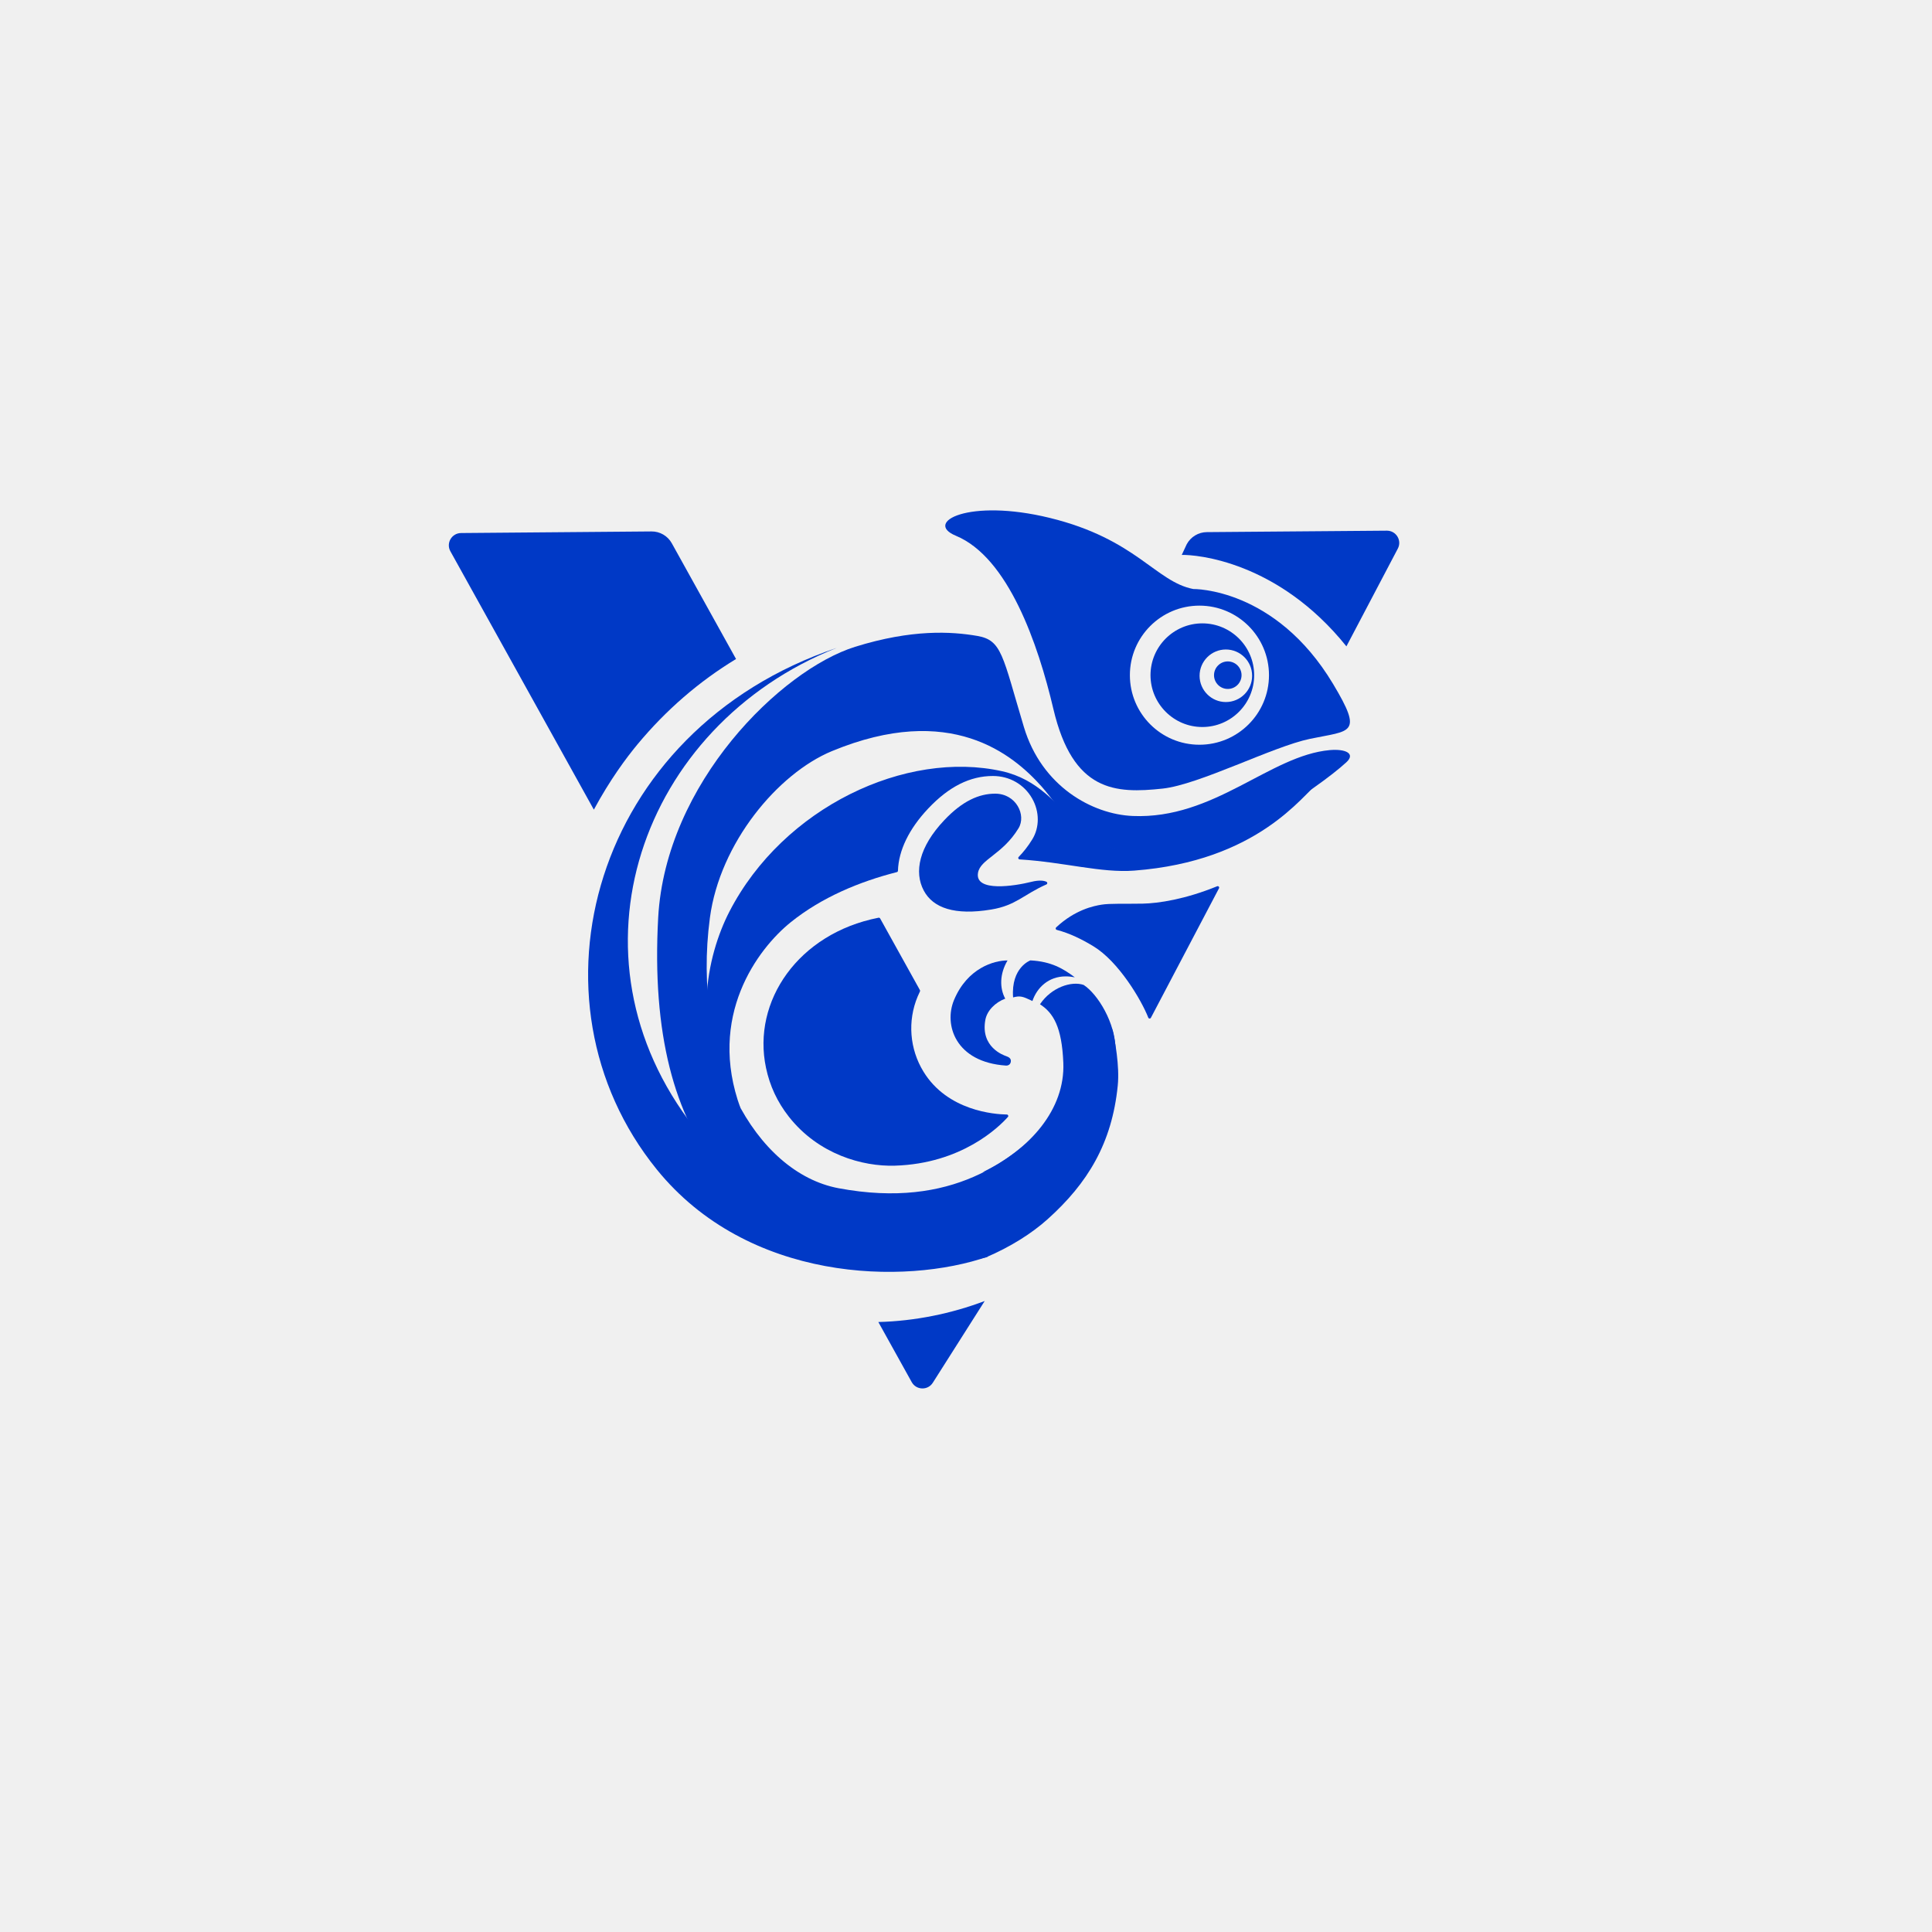
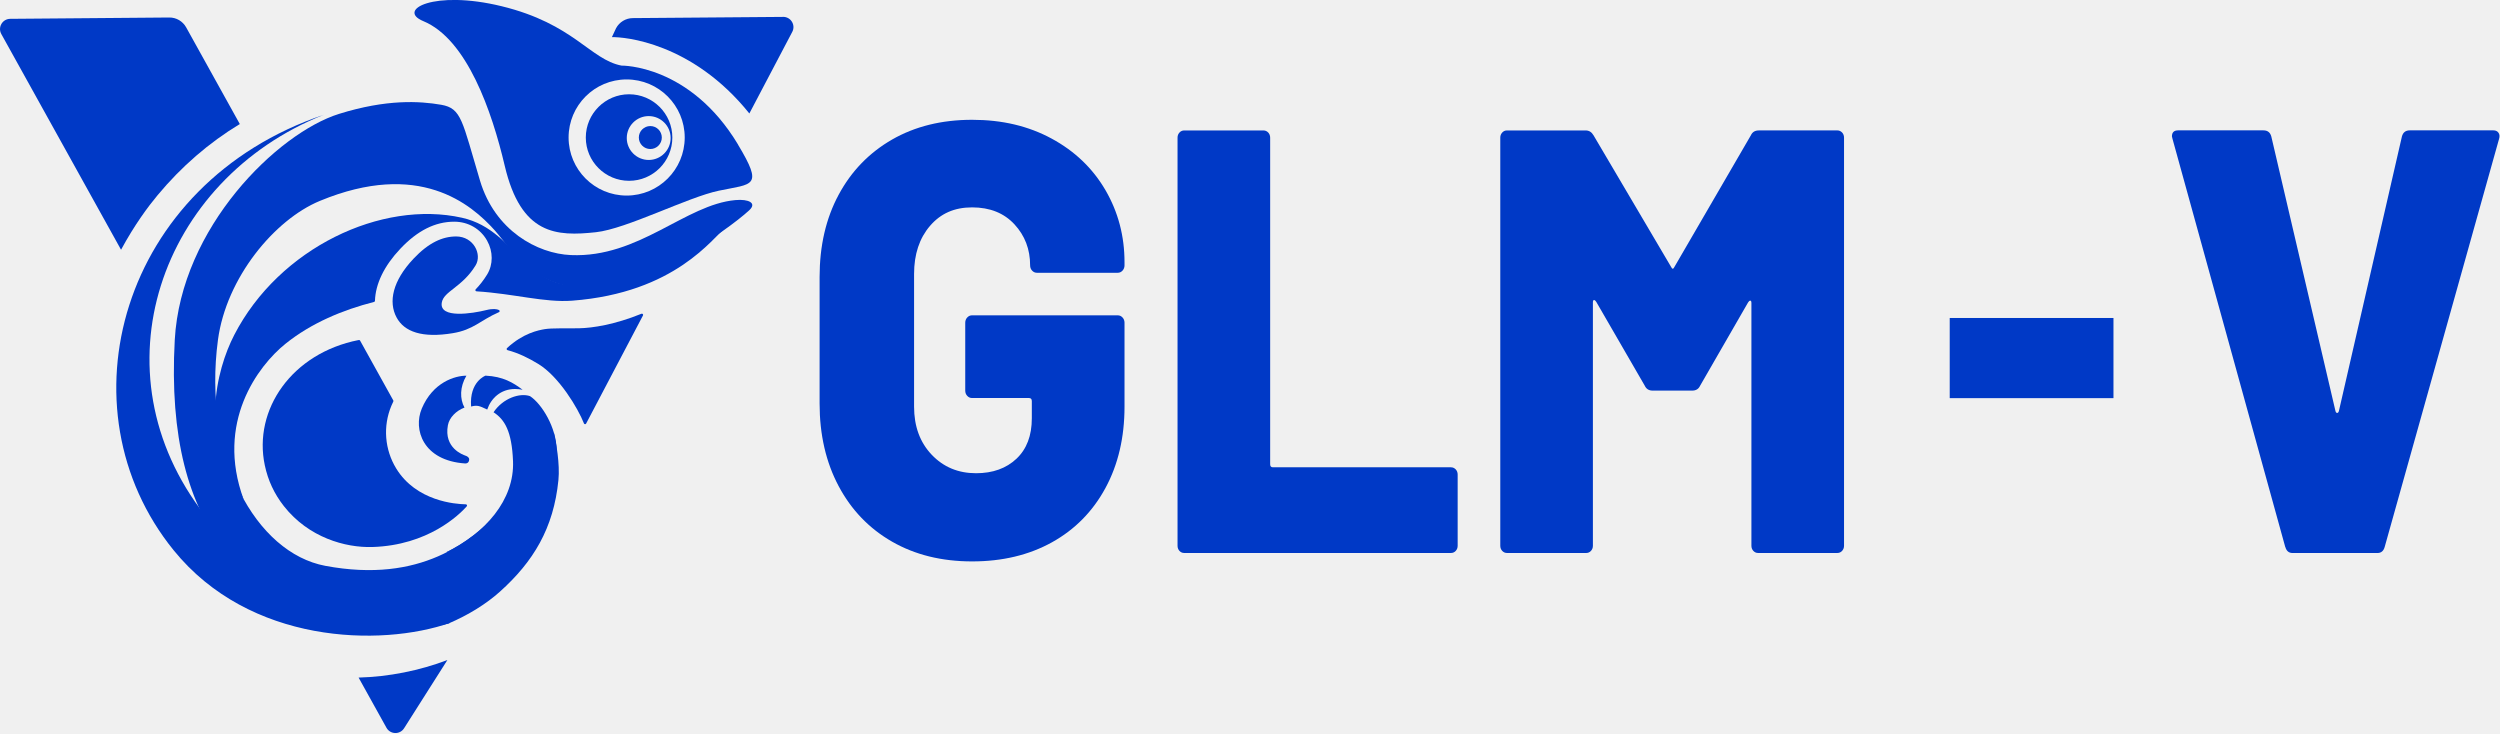
- <svg xmlns="http://www.w3.org/2000/svg" version="1.1" x="0px" y="0px" viewBox="0 0 400 400" style="enable-background:new 0 0 400 400;" xml:space="preserve">
-   <style type="text/css">
- 	.st0{fill:#0039C6;}
- </style>
-   <g id="图层_2">
-     <g>
-       <g>
-         <g>
-           <path class="st0" d="M248.93,129.06c-5.91,0-10.73,4.81-10.73,10.73c0,5.91,4.81,10.73,10.73,10.73      c5.91,0,10.73-4.81,10.73-10.73C259.66,133.87,254.85,129.06,248.93,129.06z M253.8,145.35c-3,0-5.44-2.44-5.44-5.44      c0-3,2.44-5.44,5.44-5.44c3,0,5.44,2.44,5.44,5.44C259.24,142.91,256.8,145.35,253.8,145.35z" />
-         </g>
-         <g>
-           <path class="st0" d="M254.2,136.94c-1.57,0-2.85,1.28-2.85,2.85c0,1.57,1.28,2.85,2.85,2.85c1.57,0,2.85-1.28,2.85-2.85      C257.05,138.21,255.77,136.94,254.2,136.94z" />
-         </g>
-       </g>
-       <g>
-         <path class="st0" d="M208.68,231.25c0.17-0.19,0.04-0.49-0.22-0.5c-2.58-0.04-12.29-0.76-17.26-8.87     c-2.87-4.67-3.34-10.48-1.21-15.56c0.15-0.36,0.31-0.71,0.48-1.06c0.04-0.09,0.04-0.19-0.01-0.27l-8.24-14.84     c-0.07-0.13-0.22-0.17-0.36-0.14c-16.55,3.25-26.19,17.25-23.27,31.06c0.79,3.75,2.34,7.08,4.74,10.14     c6.13,7.79,15.24,10.33,21.93,10.13C199.11,240.92,206.82,233.34,208.68,231.25z" />
-         <path class="st0" d="M132,154.09c5.91-7.11,12.74-13.01,20.39-17.65l-13.3-23.96c-0.85-1.53-2.46-2.47-4.21-2.45l-39.43,0.33     c-1.93,0.02-3.14,2.09-2.2,3.78l29.7,53.49C126.3,161.42,129.69,156.87,132,154.09z" />
-         <path class="st0" d="M236.57,187.09c-3.46,0.07-6.76-0.08-8.56,0.22c-1.5,0.25-5.39,0.99-9.35,4.7c-0.17,0.16-0.1,0.45,0.13,0.51     c2.7,0.71,5.19,1.94,7.61,3.41c5.17,3.14,9.88,11.04,11.34,14.76c0.09,0.24,0.42,0.26,0.54,0.03l14.1-26.81     c0.13-0.25-0.12-0.52-0.38-0.42C245.4,186.18,239.91,187.02,236.57,187.09z" />
-         <path class="st0" d="M287.13,109.87l-37.27,0.3c-1.74,0.01-3.34,0.98-4.16,2.51l-1.03,2.21c2.98-0.07,19.89,1.25,34.09,18.93     l10.64-20.23C290.3,111.9,289.06,109.86,287.13,109.87z" />
-         <path class="st0" d="M181.85,273.71l6.91,12.44c0.94,1.69,3.34,1.76,4.37,0.13l10.74-16.92     C196.95,271.98,189.37,273.52,181.85,273.71z" />
-       </g>
-       <path class="st0" d="M275.98,141.57c-11.98-19.96-28.93-19.62-28.93-19.62c-7.8-1.52-11.78-10.35-29.73-14.73    c-16.78-4.1-26.14,0.92-19.42,3.7c10.84,4.49,17.02,22.38,20.19,35.86c4.05,17.22,12.86,17.54,22.61,16.49    c7.58-0.81,22.75-8.68,30.51-10.3C279.68,151.2,282.32,152.14,275.98,141.57z M248.33,154.19c-7.95,0-14.4-6.45-14.4-14.4    c0-7.95,6.45-14.4,14.4-14.4c7.95,0,14.4,6.45,14.4,14.4C262.73,147.74,256.28,154.19,248.33,154.19z" />
-       <path class="st0" d="M227.8,229.49" />
-       <g>
-         <path class="st0" d="M197.52,207.04c-2.14,5.11,0.26,12.88,10.79,13.58c0.65,0,0.98-0.44,0.98-0.98c0-0.54-0.47-0.8-0.98-0.98     c-0.51-0.18-5.36-1.85-4.3-7.53c0.35-1.89,2.04-3.59,4.11-4.37c-1.17-2.17-1.18-5.1,0.48-7.91     C205.79,198.84,200.28,200.43,197.52,207.04z" />
-         <path class="st0" d="M230.96,217.37c0-5.61-3.7-11.56-6.6-13.45c-2.52-0.87-6.69,0.5-9.04,4c2.76,1.8,4.53,4.69,4.83,12.13     c0.38,9.63-6.91,17.91-16.68,22.63C217.93,239.9,230.96,228,230.96,217.37z" />
-         <path class="st0" d="M143.77,233.5c-27.87-35.61-11.16-83.24,29.46-99.36c-50.57,17.04-65.67,72.87-37.27,107.96     c18.85,23.29,51.28,24.08,68.65,18.04C183.53,258.39,160.91,255.4,143.77,233.5z" />
-       </g>
-       <path class="st0" d="M216.65,183.11c0.24-0.1,0.24-0.44,0-0.55c-0.49-0.23-1.44-0.41-3.18,0.03c-3.37,0.84-11.64,2.17-10.99-1.85    c0.46-2.86,5.04-3.77,8.39-9.25c1.66-2.71-0.48-7.17-4.83-7.17c-3.35,0-6.79,1.52-10.54,5.49c-5.24,5.54-6.28,10.74-4.25,14.56    c1.92,3.63,6.43,5.19,13.96,3.94C210.35,187.47,211.93,185.19,216.65,183.11z" />
-       <path class="st0" d="M213.33,198.84c0,0-4.04,1.45-3.58,7.66c1.5-0.38,1.96-0.23,4,0.75c0.94-2.77,3.34-5.1,6.89-5.1    c0.64,0,1.27,0.07,1.89,0.19C220.14,200.56,217.67,199.06,213.33,198.84z" />
-       <path class="st0" d="M242.58,175.96c-20.04,4.22-20.33-12.96-35.09-16.28c-19.87-4.46-45.31,7.42-56.48,29.07    c-4.54,8.8-8.82,26.05,2.32,40.74c-7-19.04,3.56-33.05,10.37-38.54c6.41-5.16,14.25-8.42,21.99-10.39    c0.13-0.03,0.22-0.15,0.22-0.28c0.13-4.18,2.26-8.65,6.29-12.91c4.27-4.52,8.65-6.71,13.37-6.71c3.46,0,6.5,1.76,8.15,4.7    c1.52,2.71,1.52,5.94,0.01,8.41c-0.9,1.47-1.87,2.67-2.83,3.66c-0.18,0.18-0.05,0.49,0.2,0.5c9.28,0.58,16.91,2.84,23.72,2.32    c25.69-1.96,34.84-15.65,38.14-18.17C275.97,159.82,253.41,173.68,242.58,175.96z" />
-       <path class="st0" d="M217.22,232.36c-7.51,7.51-19.81,18.1-43.6,13.65c-17.26-3.23-30.49-27.15-26.64-56.01    c2.06-15.44,14.03-29.84,25.26-34.49c24.56-10.16,37.47,0.67,43.44,7.36c4.23,4.74,9.07,14.53,24.71,14.4    c11.94-0.1,32.62-14.15,38.36-19.45c1.96-1.81-0.18-2.81-3.43-2.52c-12.41,1.11-23.91,14.36-40.8,13.64    c-8.34-0.35-18.84-6.08-22.54-18.44c-4.45-14.86-4.54-17.96-9.65-18.84c-5.35-0.92-13.51-1.42-25.31,2.26    c-15.27,4.78-39.22,28.17-40.75,56.07c-2.65,48.25,18.91,67.59,52.15,71.69c3.76,0.46,11.99-0.54,15.65-1.33    c5.13-2.19,9.52-4.96,12.83-7.93c8.29-7.44,13.33-15.72,14.52-27.68c0.4-4.01-0.57-9.34-1.11-11.68    C230.12,215.57,225.21,224.37,217.22,232.36z" />
-     </g>
+ <svg xmlns="http://www.w3.org/2000/svg" width="620" height="182" viewBox="0 0 620 182" fill="none">
+   <g clip-path="url(#clip0_5535_77821)">
+     <path d="M156.01 23.38C150.1 23.38 145.28 28.19 145.28 34.11C145.28 40.03 150.09 44.84 156.01 44.84C161.93 44.84 166.74 40.03 166.74 34.11C166.74 28.19 161.93 23.38 156.01 23.38ZM160.88 39.67C157.88 39.67 155.44 37.23 155.44 34.23C155.44 31.23 157.88 28.79 160.88 28.79C163.88 28.79 166.32 31.23 166.32 34.23C166.32 37.23 163.88 39.67 160.88 39.67Z" fill="#0039C6" />
+     <path d="M161.28 31.26C159.71 31.26 158.43 32.54 158.43 34.11C158.43 35.68 159.71 36.96 161.28 36.96C162.85 36.96 164.13 35.68 164.13 34.11C164.13 32.54 162.85 31.26 161.28 31.26Z" fill="#0039C6" />
+     <path d="M115.75 125.57C115.92 125.38 115.79 125.08 115.53 125.07C112.95 125.03 103.24 124.31 98.27 116.2C95.4 111.53 94.93 105.72 97.06 100.64C97.21 100.28 97.37 99.93 97.54 99.58C97.58 99.49 97.58 99.39 97.54 99.31L89.3 84.47C89.23 84.34 89.08 84.3 88.94 84.33C72.39 87.58 62.75 101.58 65.67 115.39C66.46 119.14 68.01 122.47 70.41 125.53C76.54 133.32 85.65 135.86 92.34 135.66C106.19 135.24 113.9 127.65 115.76 125.57H115.75Z" fill="#0039C6" />
+     <path d="M39.08 48.41C44.99 41.3 51.82 35.4 59.47 30.76L46.17 6.79C45.32 5.26 43.71 4.32 41.96 4.34L2.53 4.67C0.6 4.69 -0.61 6.76 0.33 8.45L30.02 61.94C33.37 55.74 36.76 51.19 39.08 48.41Z" fill="#0039C6" />
+     <path d="M143.65 81.41C140.19 81.48 136.89 81.33 135.09 81.63C133.59 81.88 129.7 82.62 125.74 86.33C125.57 86.49 125.64 86.78 125.87 86.84C128.57 87.55 131.06 88.78 133.48 90.25C138.65 93.39 143.36 101.29 144.82 105.01C144.91 105.25 145.24 105.27 145.36 105.04L159.46 78.23C159.59 77.98 159.34 77.71 159.08 77.81C152.47 80.5 146.98 81.34 143.64 81.41H143.65Z" fill="#0039C6" />
+     <path d="M194.21 4.19L156.94 4.49C155.2 4.5 153.6 5.47 152.78 7L151.75 9.21C154.73 9.14 171.64 10.46 185.84 28.14L196.48 7.91C197.38 6.21 196.13 4.17 194.21 4.18V4.19Z" fill="#0039C6" />
+     <path d="M88.93 168.04L95.84 180.48C96.78 182.17 99.18 182.24 100.21 180.61L110.95 163.69C104.04 166.31 96.46 167.84 88.93 168.04Z" fill="#0039C6" />
+     <path d="M183.06 35.89C171.08 15.93 154.13 16.27 154.13 16.27C146.33 14.75 142.35 5.92 124.4 1.54C107.62 -2.56 98.26 2.46 104.98 5.24C115.82 9.73 122 27.62 125.17 41.1C129.22 58.32 138.03 58.64 147.78 57.59C155.36 56.78 170.53 48.91 178.29 47.29C186.74 45.52 189.38 46.46 183.04 35.89H183.06ZM155.41 48.5C147.46 48.5 141.01 42.05 141.01 34.1C141.01 26.15 147.46 19.7 155.41 19.7C163.36 19.7 169.81 26.15 169.81 34.1C169.81 42.05 163.36 48.5 155.41 48.5Z" fill="#0039C6" />
+     <path d="M104.59 101.36C102.45 106.47 104.85 114.24 115.38 114.94C116.03 114.94 116.36 114.5 116.36 113.96C116.36 113.42 115.89 113.16 115.38 112.98C114.87 112.8 110.02 111.13 111.08 105.45C111.43 103.56 113.12 101.86 115.19 101.08C114.02 98.91 114.01 95.98 115.67 93.17C112.86 93.17 107.35 94.76 104.58 101.37L104.59 101.36Z" fill="#0039C6" />
+     <path d="M138.04 111.69C138.04 106.08 134.34 100.13 131.44 98.24C128.92 97.37 124.75 98.74 122.4 102.24C125.16 104.04 126.93 106.93 127.23 114.37C127.61 124 120.32 132.28 110.55 137C125.01 134.22 138.04 122.33 138.04 111.69Z" fill="#0039C6" />
+     <path d="M50.85 127.82C22.98 92.21 39.69 44.58 80.31 28.46C29.74 45.51 14.64 101.34 43.03 136.42C61.88 159.71 94.31 160.5 111.68 154.46C90.6 152.71 67.98 149.72 50.84 127.83L50.85 127.82Z" fill="#0039C6" />
+     <path d="M123.73 77.43C123.97 77.33 123.97 76.99 123.73 76.88C123.24 76.65 122.29 76.47 120.55 76.91C117.18 77.75 108.91 79.08 109.56 75.06C110.02 72.2 114.6 71.29 117.95 65.81C119.61 63.1 117.47 58.64 113.12 58.64C109.77 58.64 106.33 60.16 102.58 64.13C97.34 69.67 96.3 74.87 98.33 78.69C100.25 82.32 104.76 83.88 112.29 82.63C117.44 81.78 119.01 79.5 123.73 77.42V77.43Z" fill="#0039C6" />
+     <path d="M120.41 93.16C120.41 93.16 116.37 94.61 116.83 100.82C118.33 100.44 118.79 100.59 120.83 101.57C121.77 98.8 124.17 96.47 127.72 96.47C128.36 96.47 128.99 96.54 129.61 96.66C127.23 94.87 124.76 93.38 120.42 93.16H120.41Z" fill="#0039C6" />
+     <path d="M149.66 70.28C129.62 74.5 129.33 57.32 114.57 54C94.7 49.54 69.26 61.42 58.09 83.07C53.55 91.87 49.27 109.12 60.41 123.81C53.41 104.77 63.97 90.76 70.78 85.27C77.19 80.11 85.03 76.85 92.77 74.88C92.9 74.85 92.99 74.73 92.99 74.6C93.12 70.42 95.25 65.95 99.28 61.69C103.55 57.17 107.93 54.98 112.65 54.98C116.11 54.98 119.15 56.74 120.8 59.68C122.32 62.39 122.32 65.62 120.8 68.09C119.9 69.56 118.93 70.76 117.97 71.75C117.79 71.93 117.92 72.24 118.17 72.25C127.45 72.83 135.08 75.09 141.89 74.57C167.58 72.61 176.73 58.92 180.03 56.4C183.02 54.12 160.47 67.98 149.64 70.26L149.66 70.28Z" fill="#0039C6" />
+     <path d="M124.29 126.68C116.78 134.19 104.48 144.78 80.69 140.33C63.43 137.1 50.2 113.18 54.05 84.32C56.11 68.88 68.08 54.48 79.31 49.83C103.87 39.67 116.78 50.5 122.75 57.19C126.98 61.93 131.82 71.72 147.46 71.59C159.4 71.49 180.08 57.44 185.82 52.14C187.78 50.33 185.64 49.33 182.39 49.62C169.98 50.73 158.48 63.98 141.59 63.26C133.25 62.91 122.75 57.18 119.05 44.82C114.6 29.96 114.51 26.86 109.4 25.98C104.05 25.06 95.89 24.56 84.09 28.24C68.82 33.02 44.87 56.41 43.34 84.31C40.69 132.56 62.25 151.9 95.49 156C99.25 156.46 107.48 155.46 111.14 154.67C116.27 152.48 120.66 149.71 123.97 146.74C132.26 139.3 137.3 131.02 138.49 119.06C138.89 115.05 137.92 109.72 137.38 107.38C137.19 109.86 132.27 118.66 124.28 126.65L124.29 126.68Z" fill="#0039C6" />
+     <path d="M566.74 135.65L538.78 34.43L538.64 33.83C538.64 32.83 539.15 32.33 540.16 32.33H561.34C562.35 32.33 563 32.83 563.28 33.83L579.2 101.96C579.29 102.26 579.43 102.41 579.62 102.41C579.81 102.41 579.94 102.26 580.04 101.96L595.68 33.83C595.96 32.83 596.6 32.33 597.62 32.33H618.38C618.93 32.33 619.35 32.53 619.63 32.93C619.91 33.33 619.95 33.83 619.77 34.43L591.4 135.65C591.12 136.65 590.52 137.15 589.6 137.15H568.56C567.64 137.15 567.04 136.65 566.76 135.65H566.74Z" fill="#0039C6" />
+     <path d="M292.51 136.63C292.19 136.28 292.03 135.86 292.03 135.36V34.14C292.03 33.64 292.19 33.22 292.51 32.87C292.83 32.52 293.22 32.35 293.69 32.35H313.34C313.8 32.35 314.19 32.53 314.52 32.87C314.84 33.22 315 33.64 315 34.14V115.14C315 115.64 315.23 115.89 315.69 115.89H359.84C360.3 115.89 360.69 116.07 361.02 116.41C361.34 116.76 361.5 117.18 361.5 117.68V135.35C361.5 135.85 361.34 136.27 361.02 136.62C360.7 136.97 360.3 137.14 359.84 137.14H293.68C293.22 137.14 292.83 136.97 292.5 136.62L292.51 136.63Z" fill="#0039C6" />
+     <path d="M436.14 32.34H455.66C456.12 32.34 456.51 32.52 456.84 32.86C457.16 33.21 457.32 33.63 457.32 34.13V135.35C457.32 135.85 457.16 136.27 456.84 136.62C456.52 136.97 456.12 137.14 455.66 137.14H436.01C435.55 137.14 435.16 136.97 434.83 136.62C434.51 136.27 434.35 135.85 434.35 135.35V75.16C434.35 74.76 434.26 74.56 434.07 74.56C433.88 74.56 433.7 74.71 433.52 75.01L421.62 95.67C421.25 96.47 420.6 96.87 419.68 96.87H409.85C408.93 96.87 408.28 96.47 407.91 95.67L395.87 74.86C395.68 74.56 395.5 74.41 395.32 74.41C395.14 74.41 395.04 74.61 395.04 75.01V135.35C395.04 135.85 394.88 136.27 394.56 136.62C394.24 136.97 393.84 137.14 393.38 137.14H373.73C373.27 137.14 372.88 136.97 372.55 136.62C372.23 136.27 372.07 135.85 372.07 135.35V34.14C372.07 33.64 372.23 33.22 372.55 32.87C372.87 32.52 373.26 32.35 373.73 32.35H393.25C394.08 32.35 394.72 32.75 395.19 33.55L414.43 66.19C414.71 66.79 414.98 66.79 415.26 66.19L434.22 33.55C434.59 32.75 435.23 32.35 436.16 32.35L436.14 32.34Z" fill="#0039C6" />
+     <path d="M221.25 134.34C215.56 131.08 211.14 126.49 207.99 120.57C204.84 114.66 203.26 107.82 203.26 100.07V68.71C203.26 60.96 204.83 54.16 207.99 48.29C211.14 42.43 215.56 37.87 221.25 34.6C226.94 31.34 233.55 29.71 241.07 29.71C248.59 29.71 255.08 31.27 260.82 34.38C266.56 37.49 271 41.75 274.15 47.15C277.3 52.56 278.88 58.52 278.88 65.05V65.81C278.88 66.32 278.71 66.75 278.39 67.11C278.06 67.47 277.66 67.65 277.19 67.65H257.16C256.69 67.65 256.29 67.47 255.96 67.11C255.63 66.75 255.47 66.32 255.47 65.81C255.47 61.83 254.18 58.44 251.59 55.64C249 52.84 245.5 51.43 241.08 51.43C236.66 51.43 233.27 52.96 230.64 56.02C228.01 59.08 226.69 63.06 226.69 67.95V100.84C226.69 105.73 228.15 109.71 231.06 112.77C233.97 115.83 237.64 117.36 242.06 117.36C246.2 117.36 249.54 116.16 252.08 113.77C254.62 111.38 255.89 108.03 255.89 103.75V99.47C255.89 98.96 255.65 98.71 255.18 98.71H241.07C240.6 98.71 240.2 98.53 239.87 98.17C239.54 97.81 239.38 97.38 239.38 96.87V80.04C239.38 79.53 239.54 79.1 239.87 78.74C240.2 78.38 240.6 78.2 241.07 78.2H277.19C277.66 78.2 278.06 78.38 278.39 78.74C278.72 79.1 278.88 79.53 278.88 80.04V100.84C278.88 108.49 277.3 115.22 274.15 121.03C271 126.84 266.58 131.33 260.89 134.49C255.2 137.65 248.59 139.23 241.07 139.23C233.55 139.23 226.94 137.6 221.25 134.34Z" fill="#0039C6" />
+     <path d="M524.14 78.86H483.53V98.74H524.14V78.86Z" fill="#0039C6" />
  </g>
-   <g id="图层_1">
- </g>
+   <defs>
+     <clipPath id="clip0_5535_77821">
+       <rect width="619.86" height="181.79" fill="white" />
+     </clipPath>
+   </defs>
</svg>
